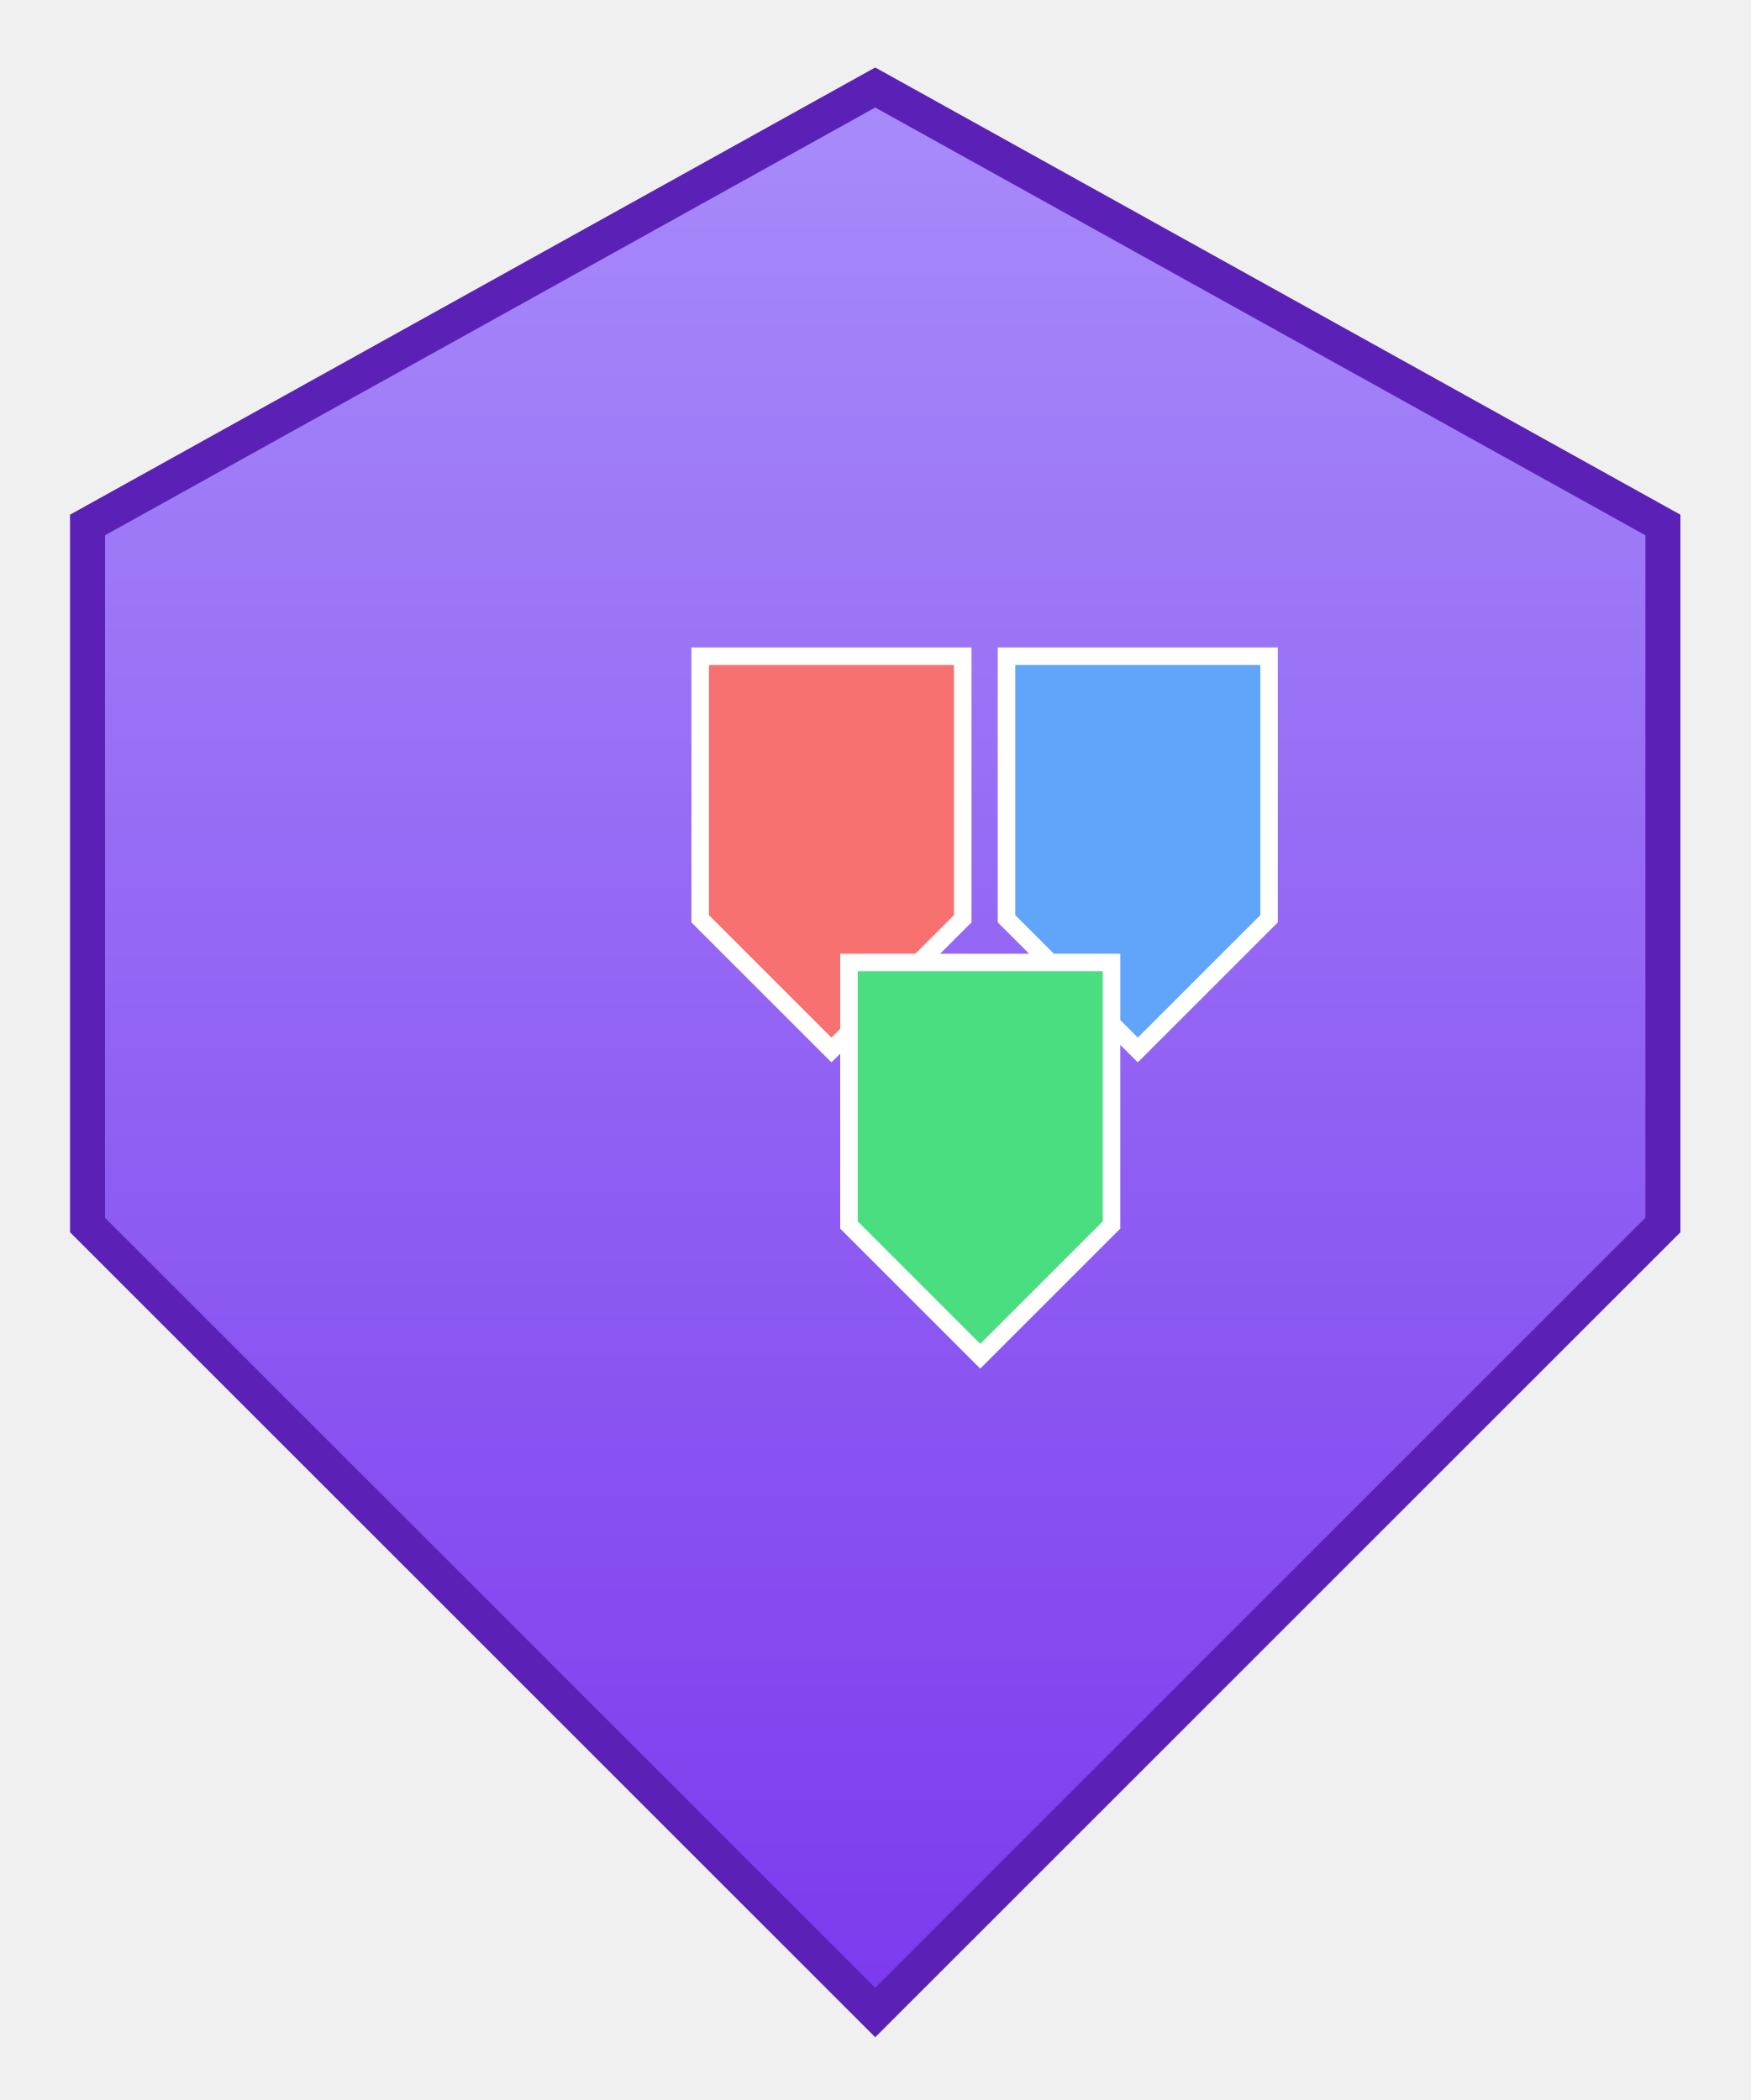
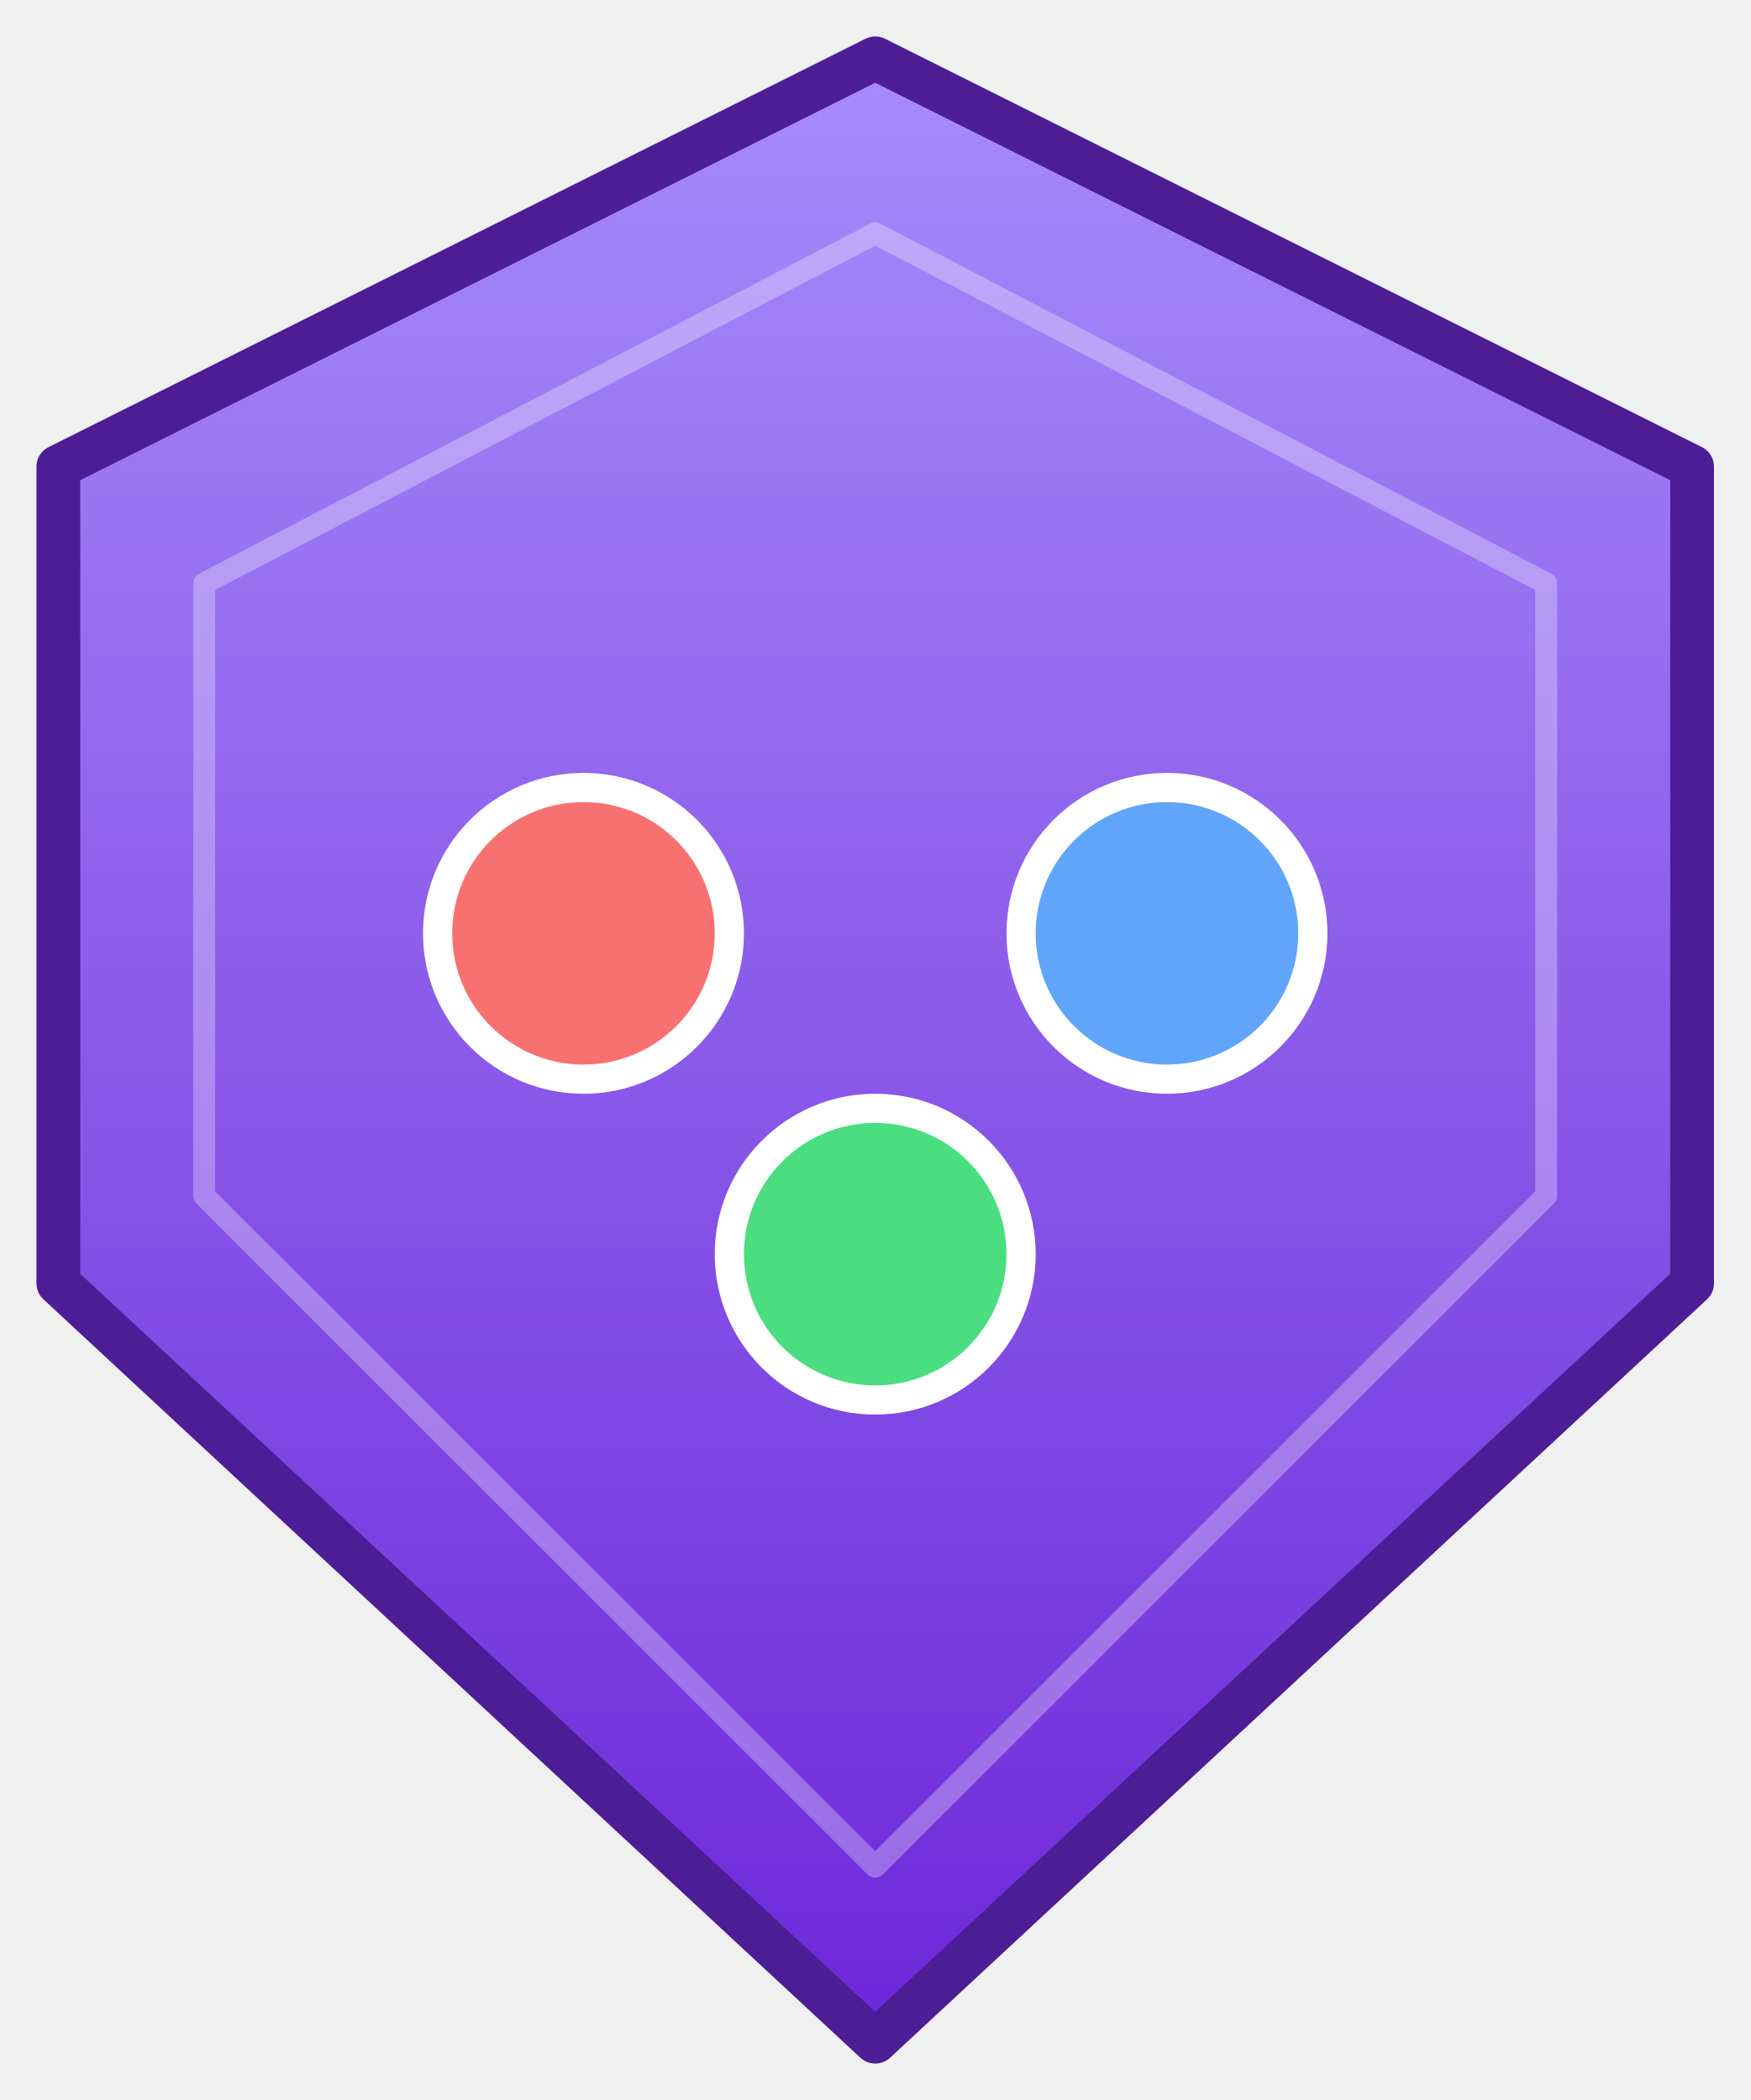
- <svg xmlns="http://www.w3.org/2000/svg" viewBox="0 0 200 240" width="200" height="240">
+ <svg xmlns="http://www.w3.org/2000/svg" viewBox="0 0 120 144" width="120" height="144">
  <defs>
-     <linearGradient id="shieldGrad" x1="0%" y1="0%" x2="0%" y2="100%">
-       <stop offset="0%" style="stop-color:#a78bfa;stop-opacity:1" />
-       <stop offset="100%" style="stop-color:#7c3aed;stop-opacity:1" />
+     <linearGradient id="g" x1="0%" y1="0%" x2="0%" y2="100%">
+       <stop offset="0%" stop-color="#a78bfa" />
+       <stop offset="100%" stop-color="#6d28d9" />
    </linearGradient>
  </defs>
-   <path d="M100 10 L190 60 L190 140 L100 230 L10 140 L10 60 Z" fill="url(#shieldGrad)" stroke="#5b21b6" stroke-width="4" />
-   <path d="M80 75 L110 75 L110 105 L95 120 L80 105 Z" fill="#f87171" stroke="white" stroke-width="2" />
-   <path d="M115 75 L145 75 L145 105 L130 120 L115 105 Z" fill="#60a5fa" stroke="white" stroke-width="2" />
-   <path d="M97 110 L127 110 L127 140 L112 155 L97 140 Z" fill="#4ade80" stroke="white" stroke-width="2" />
+   <path d="M60 4 L116 32 L116 88 L60 140 L4 88 L4 32 Z" fill="url(#g)" stroke="#4c1d95" stroke-width="3" stroke-linejoin="round" />
+   <path d="M60 16 L106 40 L106 82 L60 128 L14 82 L14 40 Z" fill="none" stroke="white" stroke-width="1.5" opacity="0.3" stroke-linejoin="round" />
+   <circle cx="40" cy="64" r="10" fill="#f87171" stroke="white" stroke-width="2" />
+   <circle cx="80" cy="64" r="10" fill="#60a5fa" stroke="white" stroke-width="2" />
+   <circle cx="60" cy="86" r="10" fill="#4ade80" stroke="white" stroke-width="2" />
</svg>
